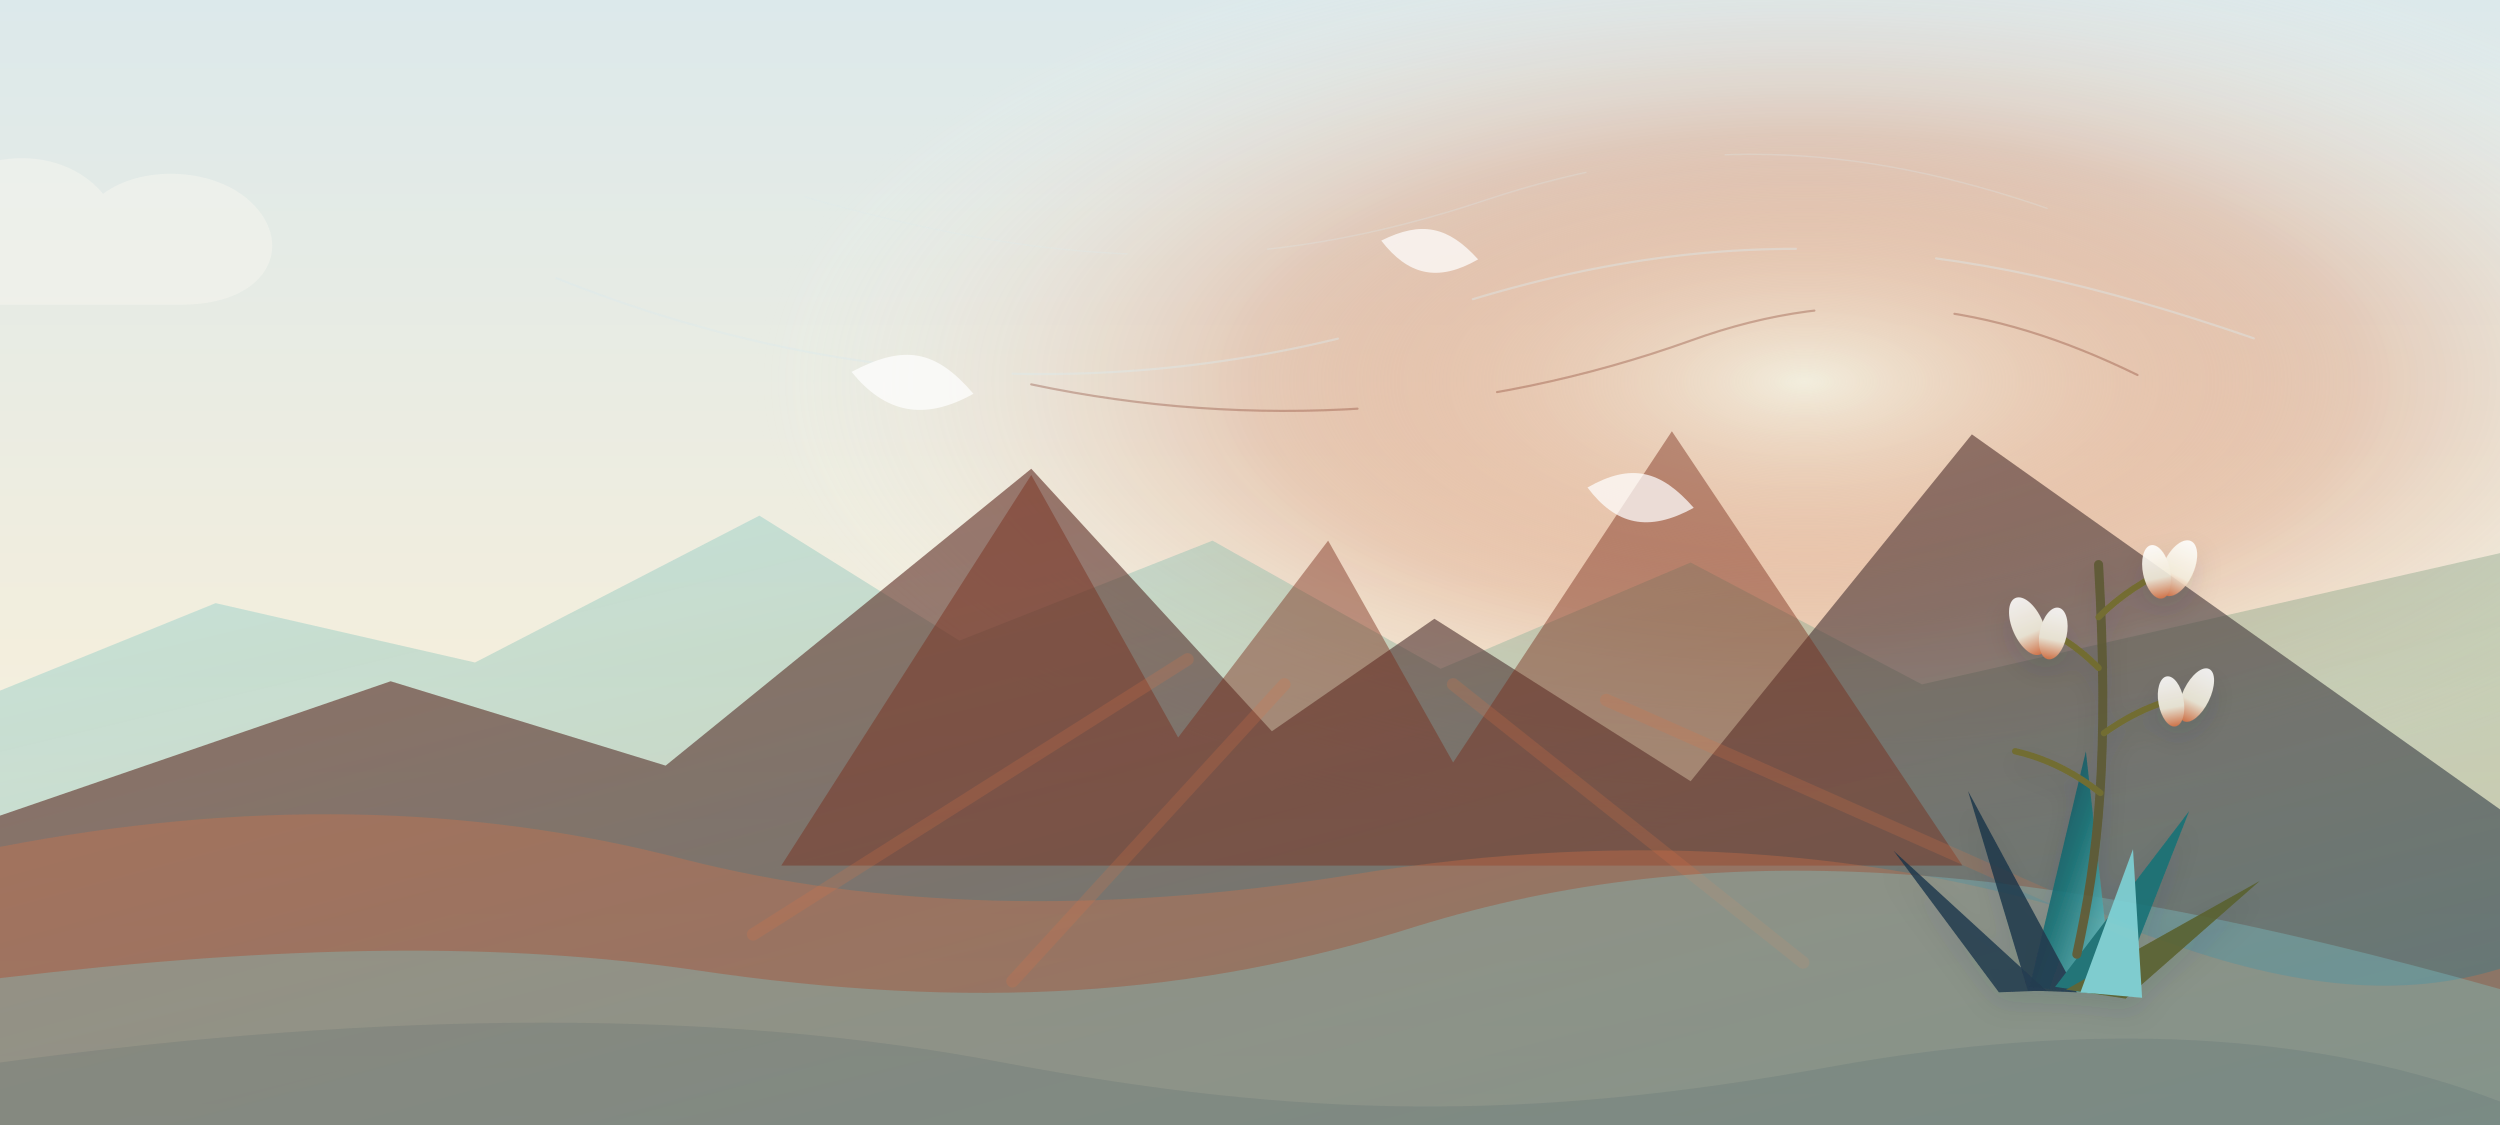
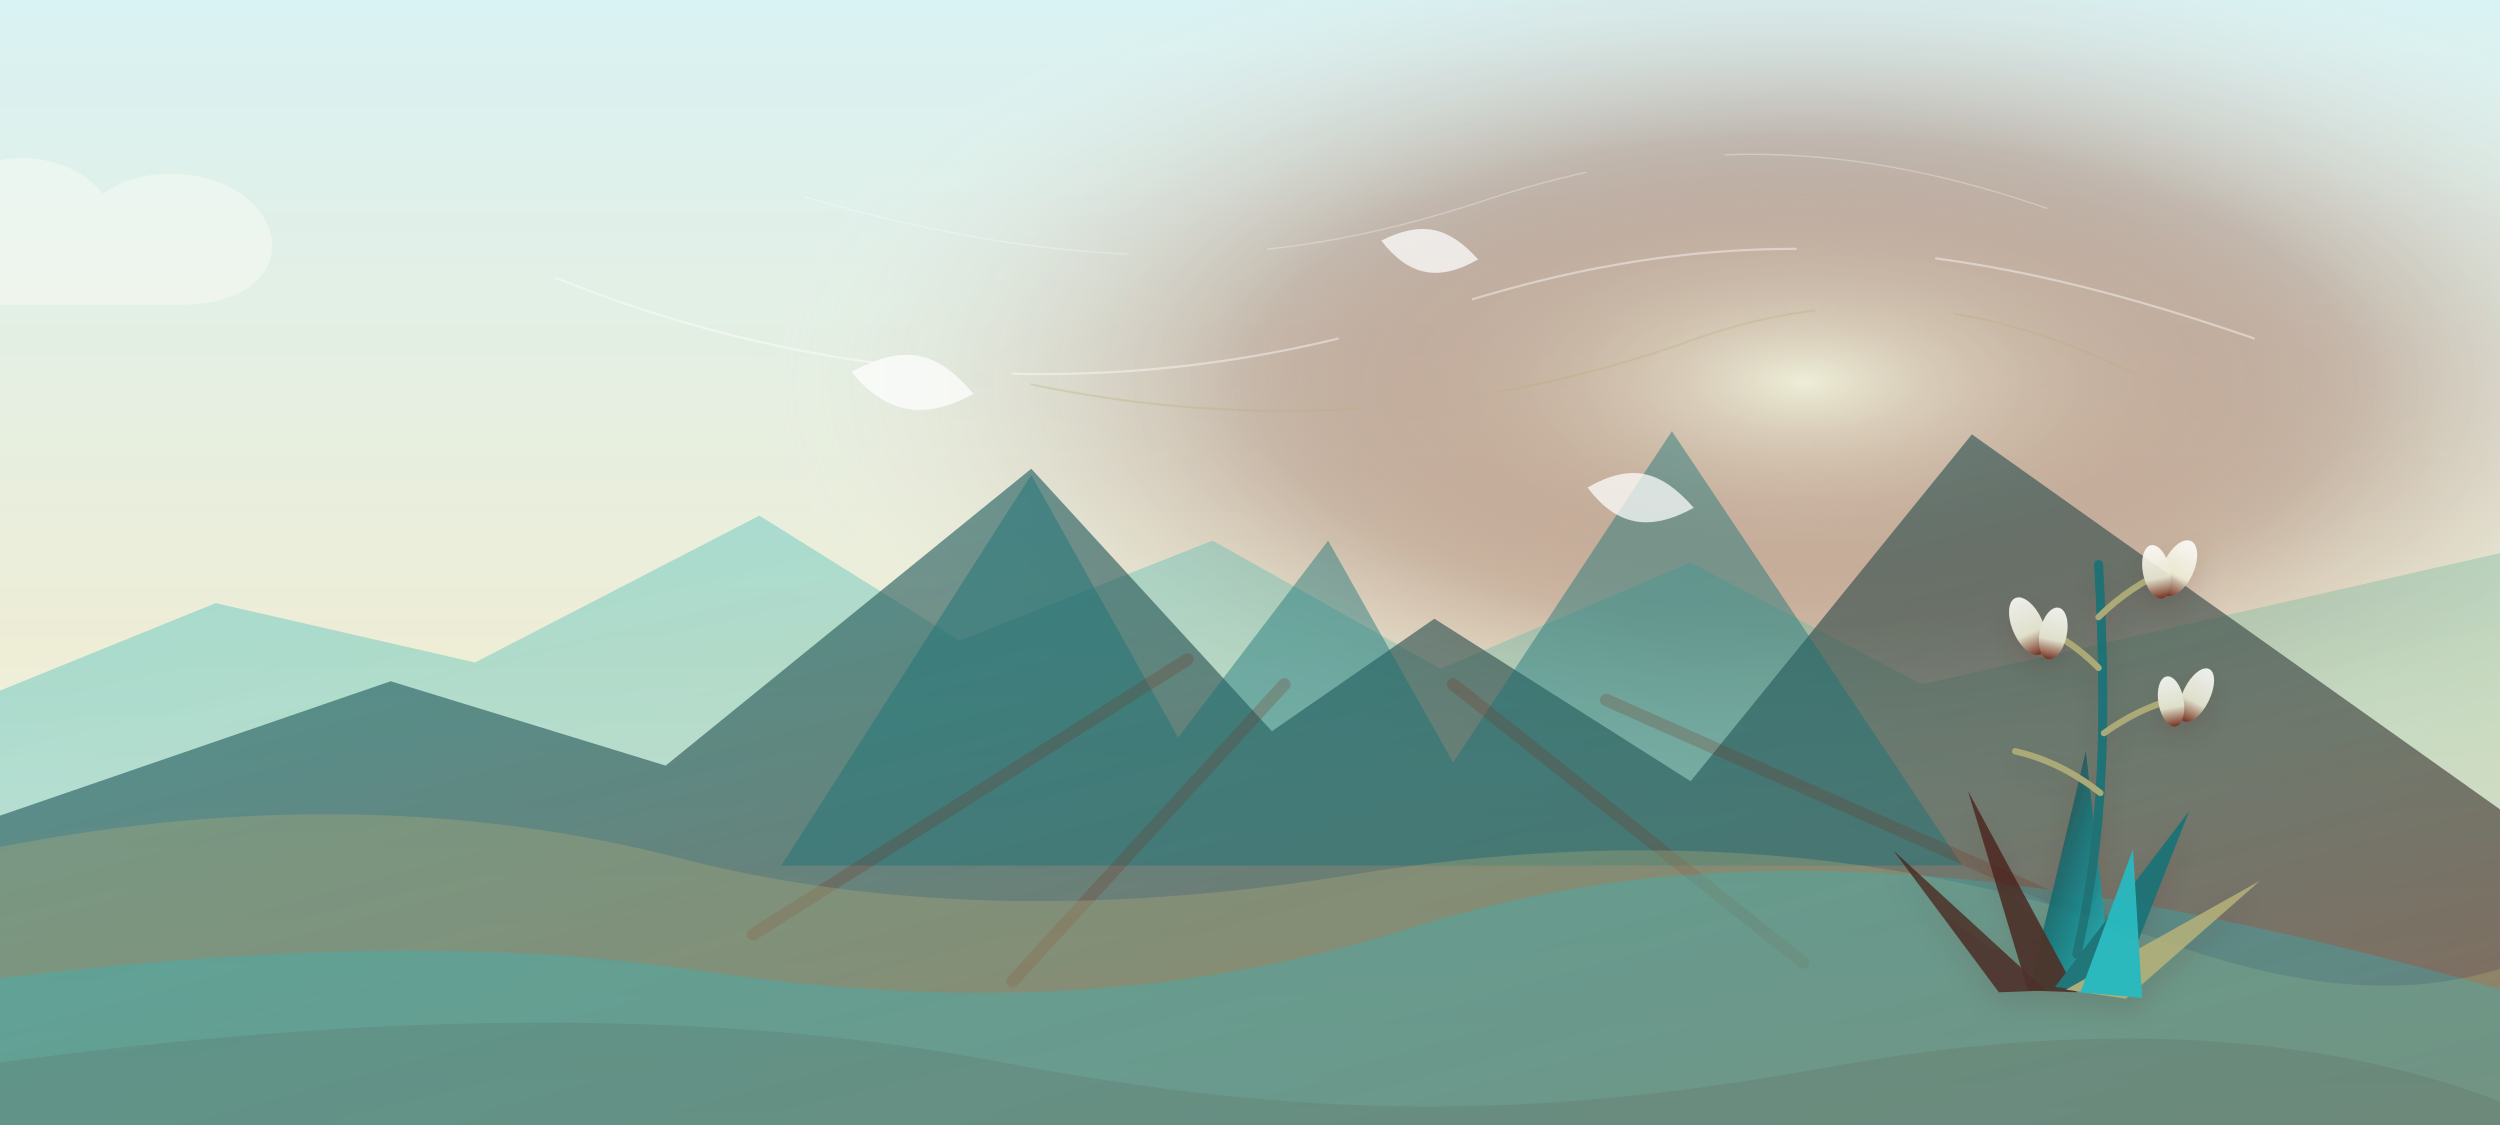
- <svg xmlns="http://www.w3.org/2000/svg" viewBox="0 0 1600 720" role="img" aria-labelledby="title desc" data-brand-palette="raton-mainstreet" data-edge-overscan="true">
+ <svg xmlns="http://www.w3.org/2000/svg" viewBox="0 0 1600 720" role="img" aria-labelledby="title desc" data-brand-palette="city-of-raton" data-edge-overscan="true">
  <defs>
    <linearGradient id="sky" x1="0" y1="0" x2="0" y2="1">
-       <stop offset="0" stop-color="#dce9eb" />
-       <stop offset="0.58" stop-color="#f3eedd" />
-       <stop offset="1" stop-color="#faf8f1" />
+       <stop offset="0" stop-color="#d9f2f3" />
+       <stop offset="0.58" stop-color="#eeedd6" />
+       <stop offset="1" stop-color="#fffdf8" />
    </linearGradient>
    <radialGradient id="sunwash" cx="0.72" cy="0.34" r="0.42">
-       <stop offset="0" stop-color="#f3eedd" stop-opacity="0.9" />
-       <stop offset="0.52" stop-color="#d97345" stop-opacity="0.28" />
+       <stop offset="0" stop-color="#eeedd6" stop-opacity="0.9" />
+       <stop offset="0.52" stop-color="#772816" stop-opacity="0.28" />
      <stop offset="1" stop-color="#ffffff" stop-opacity="0" />
    </radialGradient>
    <linearGradient id="farTone" x1="0" y1="0" x2="1" y2="1">
-       <stop offset="0" stop-color="#7ed4d8" stop-opacity="0.70" />
-       <stop offset="1" stop-color="#716c2c" stop-opacity="0.68" />
+       <stop offset="0" stop-color="#21bdc5" stop-opacity="0.70" />
+       <stop offset="1" stop-color="#b3b078" stop-opacity="0.68" />
    </linearGradient>
    <linearGradient id="nearTone" x1="0" y1="0" x2="1" y2="1">
-       <stop offset="0" stop-color="#772816" />
-       <stop offset="1" stop-color="#22495a" />
+       <stop offset="0" stop-color="#147176" />
+       <stop offset="1" stop-color="#4a221a" />
    </linearGradient>
    <linearGradient id="yuccaLeaf" x1="0" y1="0" x2="1" y2="1">
-       <stop offset="0" stop-color="#173047" />
+       <stop offset="0" stop-color="#4a221a" />
      <stop offset="0.48" stop-color="#147176" />
-       <stop offset="1" stop-color="#7ed4d8" />
+       <stop offset="1" stop-color="#21bdc5" />
    </linearGradient>
    <linearGradient id="flower" x1="0" y1="0" x2="0" y2="1">
      <stop offset="0" stop-color="#ffffff" />
-       <stop offset="0.62" stop-color="#f3eedd" />
-       <stop offset="1" stop-color="#d97345" />
+       <stop offset="0.62" stop-color="#eeedd6" />
+       <stop offset="1" stop-color="#772816" />
    </linearGradient>
    <filter id="softShadow" x="-20%" y="-20%" width="140%" height="150%">
-       <feDropShadow dx="0" dy="14" stdDeviation="14" flood-color="#173047" flood-opacity="0.13" />
+       <feDropShadow dx="0" dy="14" stdDeviation="14" flood-color="#4a221a" flood-opacity="0.13" />
    </filter>
    <style>
  .sun-glow { animation: geo-sun 30s ease-in-out infinite alternate; }
  .cloud-bank { animation: geo-clouds 108s linear infinite; }
  .far-range,
  .mid-range {
    transform-box: fill-box;
    transform-origin: 50% 100%;
  }
  .far-range { animation: geo-far 52s ease-in-out infinite alternate; }
  .mid-range { animation: geo-mid 44s ease-in-out infinite alternate; }
  .near-feature { animation: geo-near 38s ease-in-out infinite alternate; }
  .plains-layer {
    transform-box: fill-box;
    transform-origin: 50% 100%;
    animation: geo-plains 48s ease-in-out infinite alternate;
  }
  .wind-line {
    fill: none;
-     stroke: #dce9eb;
+     stroke: #ffffff;
    opacity: 0.42;
    stroke-width: 1.4;
    stroke-linecap: round;
    stroke-dasharray: 210 90;
    animation: geo-wind 28s linear infinite;
  }
  .wind-line.thin { stroke-width: 0.9; opacity: 0.28; animation-duration: 34s; }
-   .wind-line.gold { stroke: #772816; opacity: 0.30; animation-duration: 31s; }
+   .wind-line.gold { stroke: #b3b078; opacity: 0.30; animation-duration: 31s; }
  .yucca-sway {
    transform-box: fill-box;
    transform-origin: 50% 100%;
    animation: geo-yucca 10.5s ease-in-out infinite alternate;
  }
  .yucca-sway.slow { animation-duration: 13s; animation-delay: -1.2s; }
  .leaf-sway {
    transform-box: fill-box;
    transform-origin: 50% 100%;
    animation: geo-leaf 12s ease-in-out infinite alternate;
  }
  .blossom {
    transform-box: fill-box;
    transform-origin: 50% 18%;
    animation: geo-blossom 9s ease-in-out infinite alternate;
  }
  .blossom.d2 { animation-delay: -1.6s; }
  .blossom.d3 { animation-delay: -3.1s; }
  .seed {
    transform-box: fill-box;
    transform-origin: 0 0;
    animation: geo-seed 24s ease-in-out infinite;
  }
  .seed.s2 { animation-delay: -4s; }
  .seed.s3 { animation-delay: -8s; }
  @keyframes geo-sun {
    from { transform: translate(-3px, 1px) scale(0.99); opacity: 0.54; }
    to { transform: translate(4px, -2px) scale(1.01); opacity: 0.68; }
  }
  @keyframes geo-clouds {
    from { transform: translateX(-220px); }
    to { transform: translateX(1700px); }
  }
  @keyframes geo-far {
    from { transform: translateX(-2px) scaleX(1.014); }
    to { transform: translateX(2px) scaleX(1.018); }
  }
  @keyframes geo-mid {
    from { transform: translateX(2px) scaleX(1.018); }
    to { transform: translateX(-2px) scaleX(1.014); }
  }
  @keyframes geo-near {
    from { transform: translateX(-3px) translateY(0.5px); }
    to { transform: translateX(3px) translateY(-0.5px); }
  }
  @keyframes geo-plains {
    from { transform: translateX(-2px) scaleX(1.012); }
    to { transform: translateX(2px) translateY(-1px) scaleX(1.016); }
  }
  @keyframes geo-wind {
    from { stroke-dashoffset: 180; transform: translateX(-18px); }
    to { stroke-dashoffset: -180; transform: translateX(26px); }
  }
  @keyframes geo-yucca {
    from { transform: rotate(-0.8deg) translateX(-1px); }
    to { transform: rotate(1.1deg) translateX(1.5px); }
  }
  @keyframes geo-leaf {
    from { transform: rotate(-0.45deg); }
    to { transform: rotate(0.75deg); }
  }
  @keyframes geo-blossom {
    from { transform: rotate(-1.2deg) translateY(0); }
    to { transform: rotate(1deg) translateY(1px); }
  }
  @keyframes geo-seed {
    0%, 100% { transform: translate(0, 0) rotate(-3deg); opacity: 0.54; }
    50% { transform: translate(14px, 4px) rotate(4deg); opacity: 0.36; }
  }
  @media (prefers-reduced-motion: reduce) {
    .sun-glow,
    .cloud-bank,
    .far-range,
    .mid-range,
    .near-feature,
    .plains-layer,
    .wind-line,
    .yucca-sway,
    .leaf-sway,
    .blossom,
    .seed {
      animation: none !important;
    }
  }
</style>
  </defs>
  <rect width="1600" height="720" fill="url(#sky)" />
  <rect width="1600" height="720" fill="url(#sunwash)" class="sun-glow" />
  <g class="cloud-bank" opacity="0.42">
-     <path d="M-160 162c22-39 76-46 104-20 22-44 90-56 122-18 24-18 68-17 92 3 32 27 16 68-42 68h-276z" fill="#faf8f1" />
-     <path d="M-520 238c16-30 54-37 76-16 15-34 64-46 89-18 18-14 54-13 72 4 25 23 14 54-30 54h-207z" fill="#faf8f1" opacity="0.78" />
+     <path d="M-160 162c22-39 76-46 104-20 22-44 90-56 122-18 24-18 68-17 92 3 32 27 16 68-42 68h-276z" fill="#fffdf8" />
+     <path d="M-520 238c16-30 54-37 76-16 15-34 64-46 89-18 18-14 54-13 72 4 25 23 14 54-30 54h-207z" fill="#fffdf8" opacity="0.78" />
  </g>
  <path class="wind-line thin" d="M515 126c168 48 292 50 436 2 126-42 236-38 364 7" />
  <path class="wind-line" d="M356 178c190 76 384 80 566 20 192-63 342-45 536 24" />
  <path class="wind-line gold" d="M660 246c142 30 288 20 422-28 102-37 192-24 286 22" />
  <g class="far-range">
    <path d="M0 442l138-56 166 38 182-94 128 80 162-64 146 82 160-68 148 78 370-84v366H0z" fill="url(#farTone)" opacity="0.52" />
  </g>
  <g class="mid-range">
    <path d="M0 522l250-86 176 54 234-190 154 168 104-72 164 104 180-222 338 240v202H0z" fill="url(#nearTone)" opacity="0.62" />
  </g>
  <g class="near-feature">
-     <path d="M660 304l94 168 96-126 80 142 140-212 186 278H500z" fill="#772816" opacity="0.44" />
-     <path d="M760 422l-278 176M822 438l-174 190M930 438l224 178M1028 448l338 150" stroke="#d97345" stroke-width="8" stroke-linecap="round" opacity="0.22" />
+     <path d="M660 304l94 168 96-126 80 142 140-212 186 278H500z" fill="#147176" opacity="0.44" />
+     <path d="M760 422l-278 176M822 438l-174 190M930 438l224 178M1028 448l338 150" stroke="#772816" stroke-width="8" stroke-linecap="round" opacity="0.22" />
  </g>
  <g id="plains" class="plains-layer" opacity="0.95">
-     <path d="M0 542c155-30 300-28 438 8 122 31 265 36 426 10 182-30 355-18 520 42 85 31 155 37 216 18v100H0z" fill="#d97345" opacity="0.34" />
-     <path d="M0 626c184-22 324-23 446-5 176 26 318 17 460-28 188-58 388-46 694 40v87H0z" fill="#7ed4d8" opacity="0.32" />
-     <path d="M0 680c250-34 465-34 642 0 190 36 336 38 528 3 170-31 316-22 430 22v15H0z" fill="#173047" opacity="0.10" />
+     <path d="M0 542c155-30 300-28 438 8 122 31 265 36 426 10 182-30 355-18 520 42 85 31 155 37 216 18v100H0z" fill="#b3b078" opacity="0.34" />
+     <path d="M0 626c184-22 324-23 446-5 176 26 318 17 460-28 188-58 388-46 694 40v87H0z" fill="#21bdc5" opacity="0.32" />
+     <path d="M0 680c250-34 465-34 642 0 190 36 336 38 528 3 170-31 316-22 430 22v15H0z" fill="#4a221a" opacity="0.10" />
  </g>
  <g filter="url(#softShadow)" opacity="0.88" transform="translate(1212 330) scale(0.58)">
    <g class="leaf-sway">
      <path d="M150 520l62-260 30 270z" fill="url(#yuccaLeaf)" />
-       <path d="M148 524l-66-220 120 222z" fill="#173047" opacity="0.9" />
+       <path d="M148 524l-66-220 120 222z" fill="#4a221a" opacity="0.9" />
      <path d="M178 520l148-194-80 204z" fill="#147176" />
-       <path d="M190 523l214-120-148 130z" fill="#59602e" />
-       <path d="M116 526L0 370l168 154z" fill="#173047" opacity="0.88" />
-       <path d="M206 526l58-158 10 164z" fill="#7ed4d8" />
+       <path d="M190 523l214-120-148 130z" fill="#b3b078" />
+       <path d="M116 526L0 370l168 154z" fill="#4a221a" opacity="0.88" />
+       <path d="M206 526l58-158 10 164z" fill="#21bdc5" />
    </g>
    <g class="yucca-sway slow" transform="translate(202 54)">
-       <path d="M0 430C24 320 36 213 24 0" fill="none" stroke="#5b5931" stroke-width="10" stroke-linecap="round" />
-       <path d="M24 58c24-24 52-42 82-55" fill="none" stroke="#716c2c" stroke-width="7" stroke-linecap="round" />
-       <path d="M24 114c-25-25-48-39-75-49" fill="none" stroke="#716c2c" stroke-width="7" stroke-linecap="round" />
-       <path d="M30 186c34-24 65-37 104-43" fill="none" stroke="#716c2c" stroke-width="7" stroke-linecap="round" />
-       <path d="M26 252c-28-22-59-38-94-46" fill="none" stroke="#716c2c" stroke-width="7" stroke-linecap="round" />
+       <path d="M0 430C24 320 36 213 24 0" fill="none" stroke="#147176" stroke-width="10" stroke-linecap="round" />
+       <path d="M24 58c24-24 52-42 82-55" fill="none" stroke="#b3b078" stroke-width="7" stroke-linecap="round" />
+       <path d="M24 114c-25-25-48-39-75-49" fill="none" stroke="#b3b078" stroke-width="7" stroke-linecap="round" />
+       <path d="M30 186c34-24 65-37 104-43" fill="none" stroke="#b3b078" stroke-width="7" stroke-linecap="round" />
+       <path d="M26 252c-28-22-59-38-94-46" fill="none" stroke="#b3b078" stroke-width="7" stroke-linecap="round" />
      <g class="blossom">
        <ellipse cx="112" cy="4" rx="17" ry="33" fill="url(#flower)" transform="rotate(25 112 4)" />
        <ellipse cx="88" cy="8" rx="15" ry="30" fill="url(#flower)" transform="rotate(-12 88 8)" />
      </g>
      <g class="blossom d2">
        <ellipse cx="-54" cy="68" rx="17" ry="34" fill="url(#flower)" transform="rotate(-24 -54 68)" />
        <ellipse cx="-26" cy="76" rx="15" ry="29" fill="url(#flower)" transform="rotate(12 -26 76)" />
      </g>
      <g class="blossom d3">
        <ellipse cx="132" cy="144" rx="15" ry="32" fill="url(#flower)" transform="rotate(26 132 144)" />
        <ellipse cx="104" cy="151" rx="14" ry="28" fill="url(#flower)" transform="rotate(-10 104 151)" />
      </g>
    </g>
  </g>
  <g opacity="0.72">
    <path class="seed" d="M545 238c34-18 54-14 78 14-32 18-57 12-78-14z" fill="#ffffff" />
    <path class="seed s2" d="M884 154c26-13 43-9 62 12-26 15-45 10-62-12z" fill="#ffffff" />
    <path class="seed s3" d="M1016 312c28-16 47-11 68 13-29 16-50 11-68-13z" fill="#ffffff" />
  </g>
</svg>
